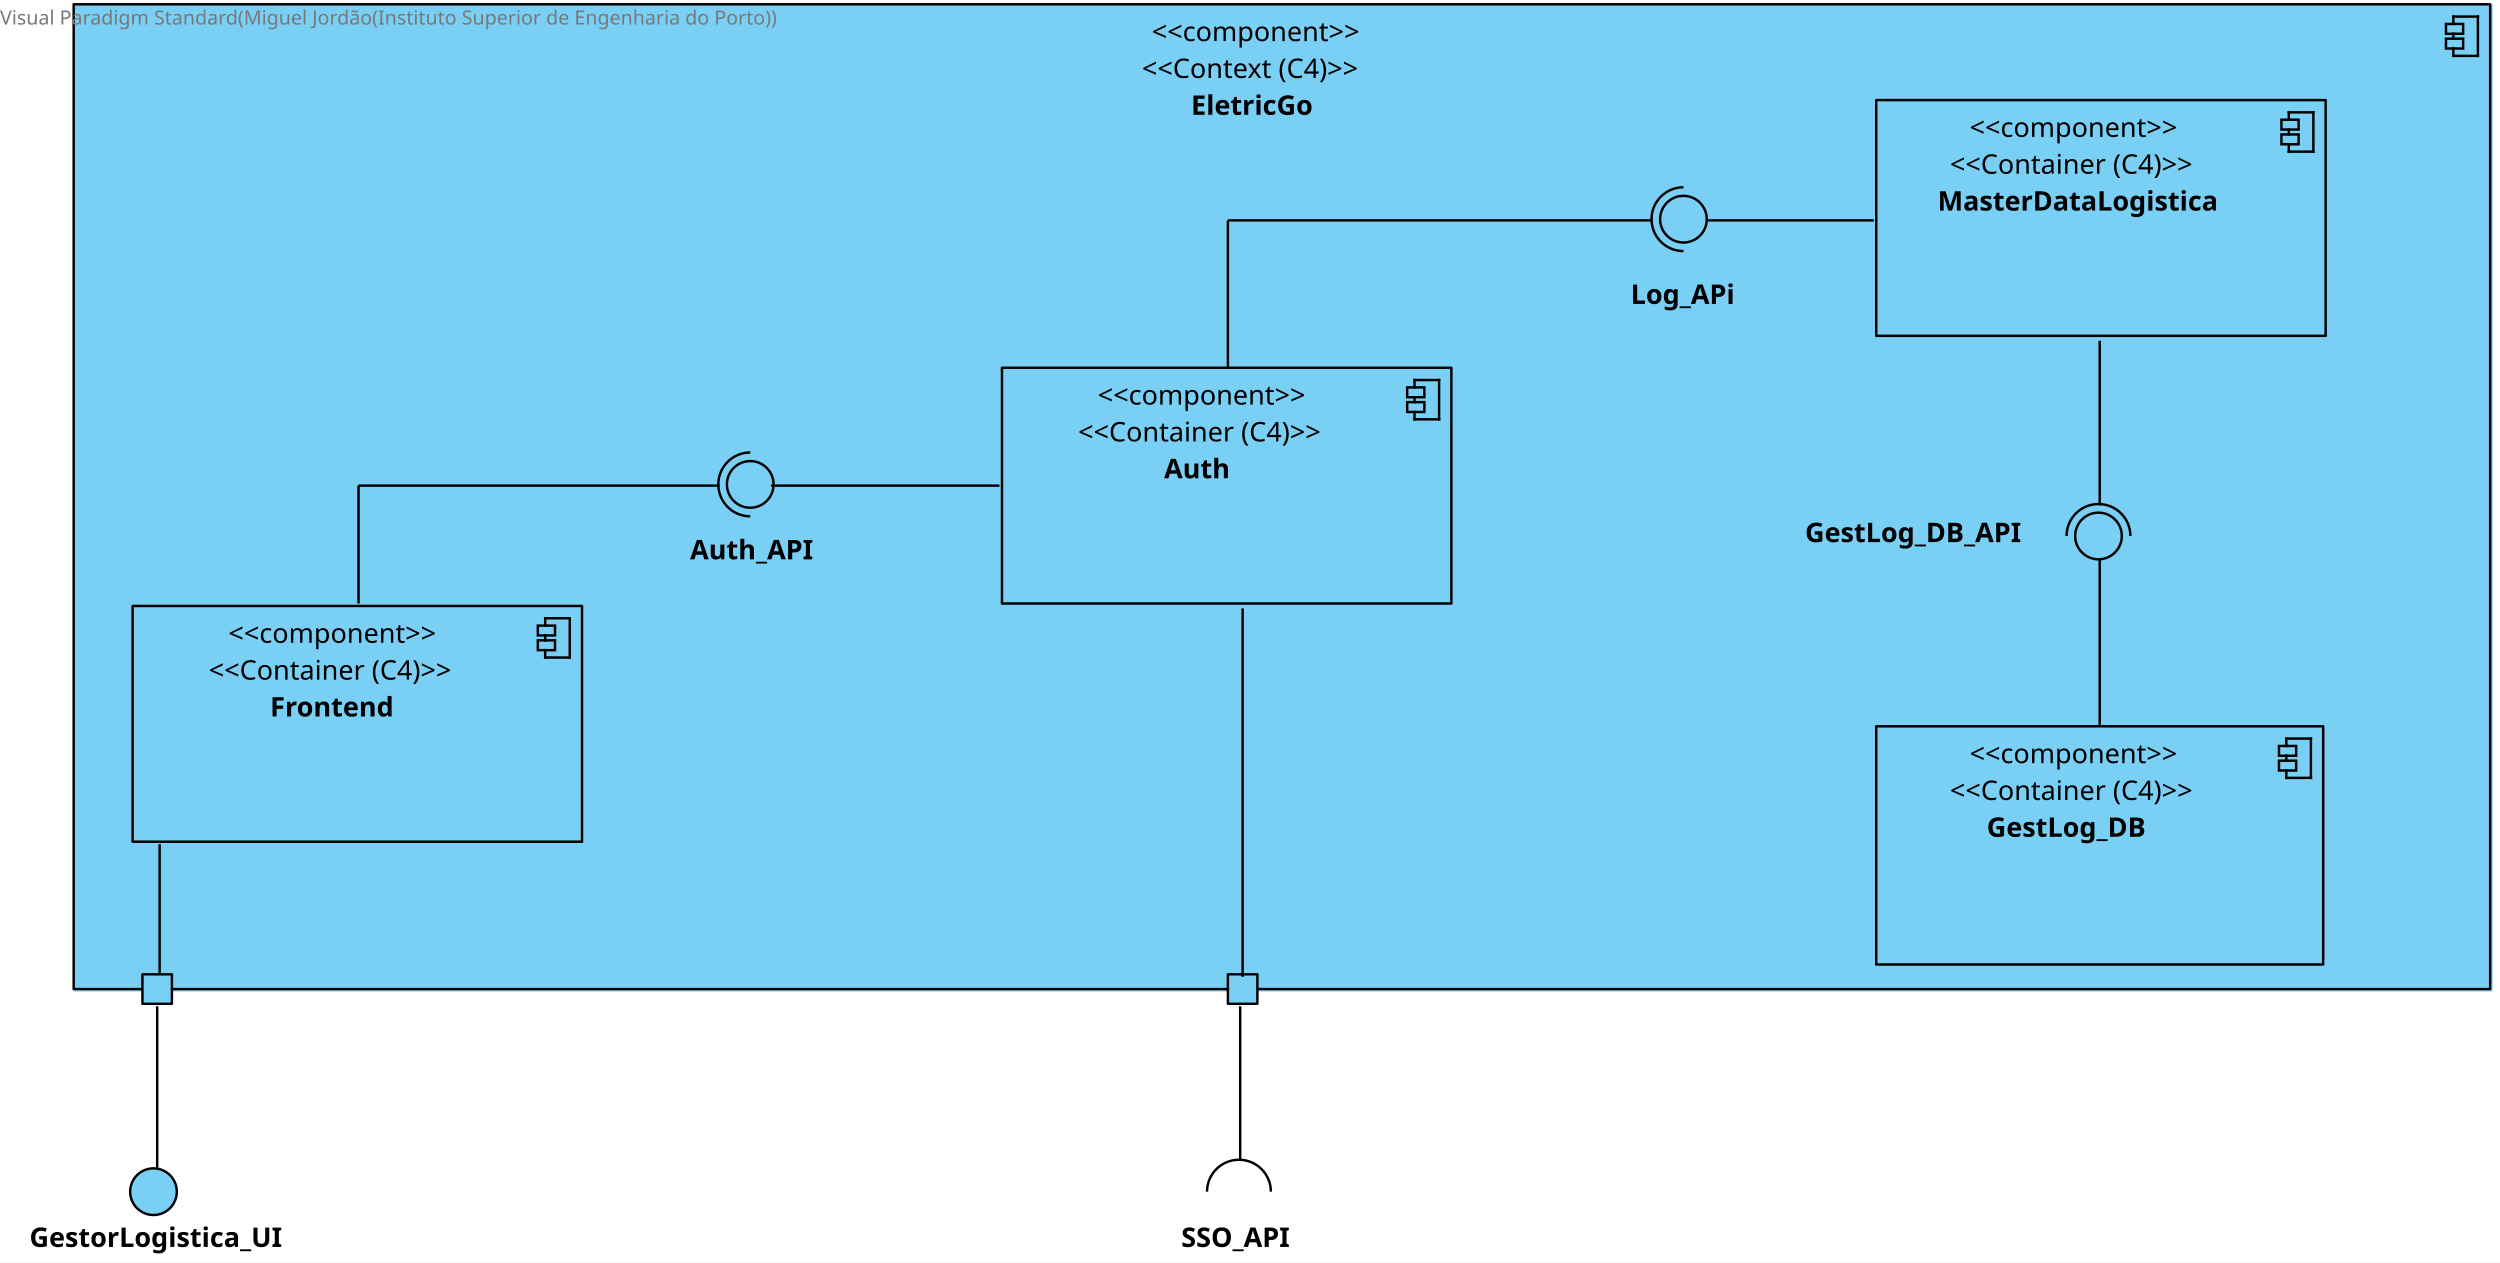
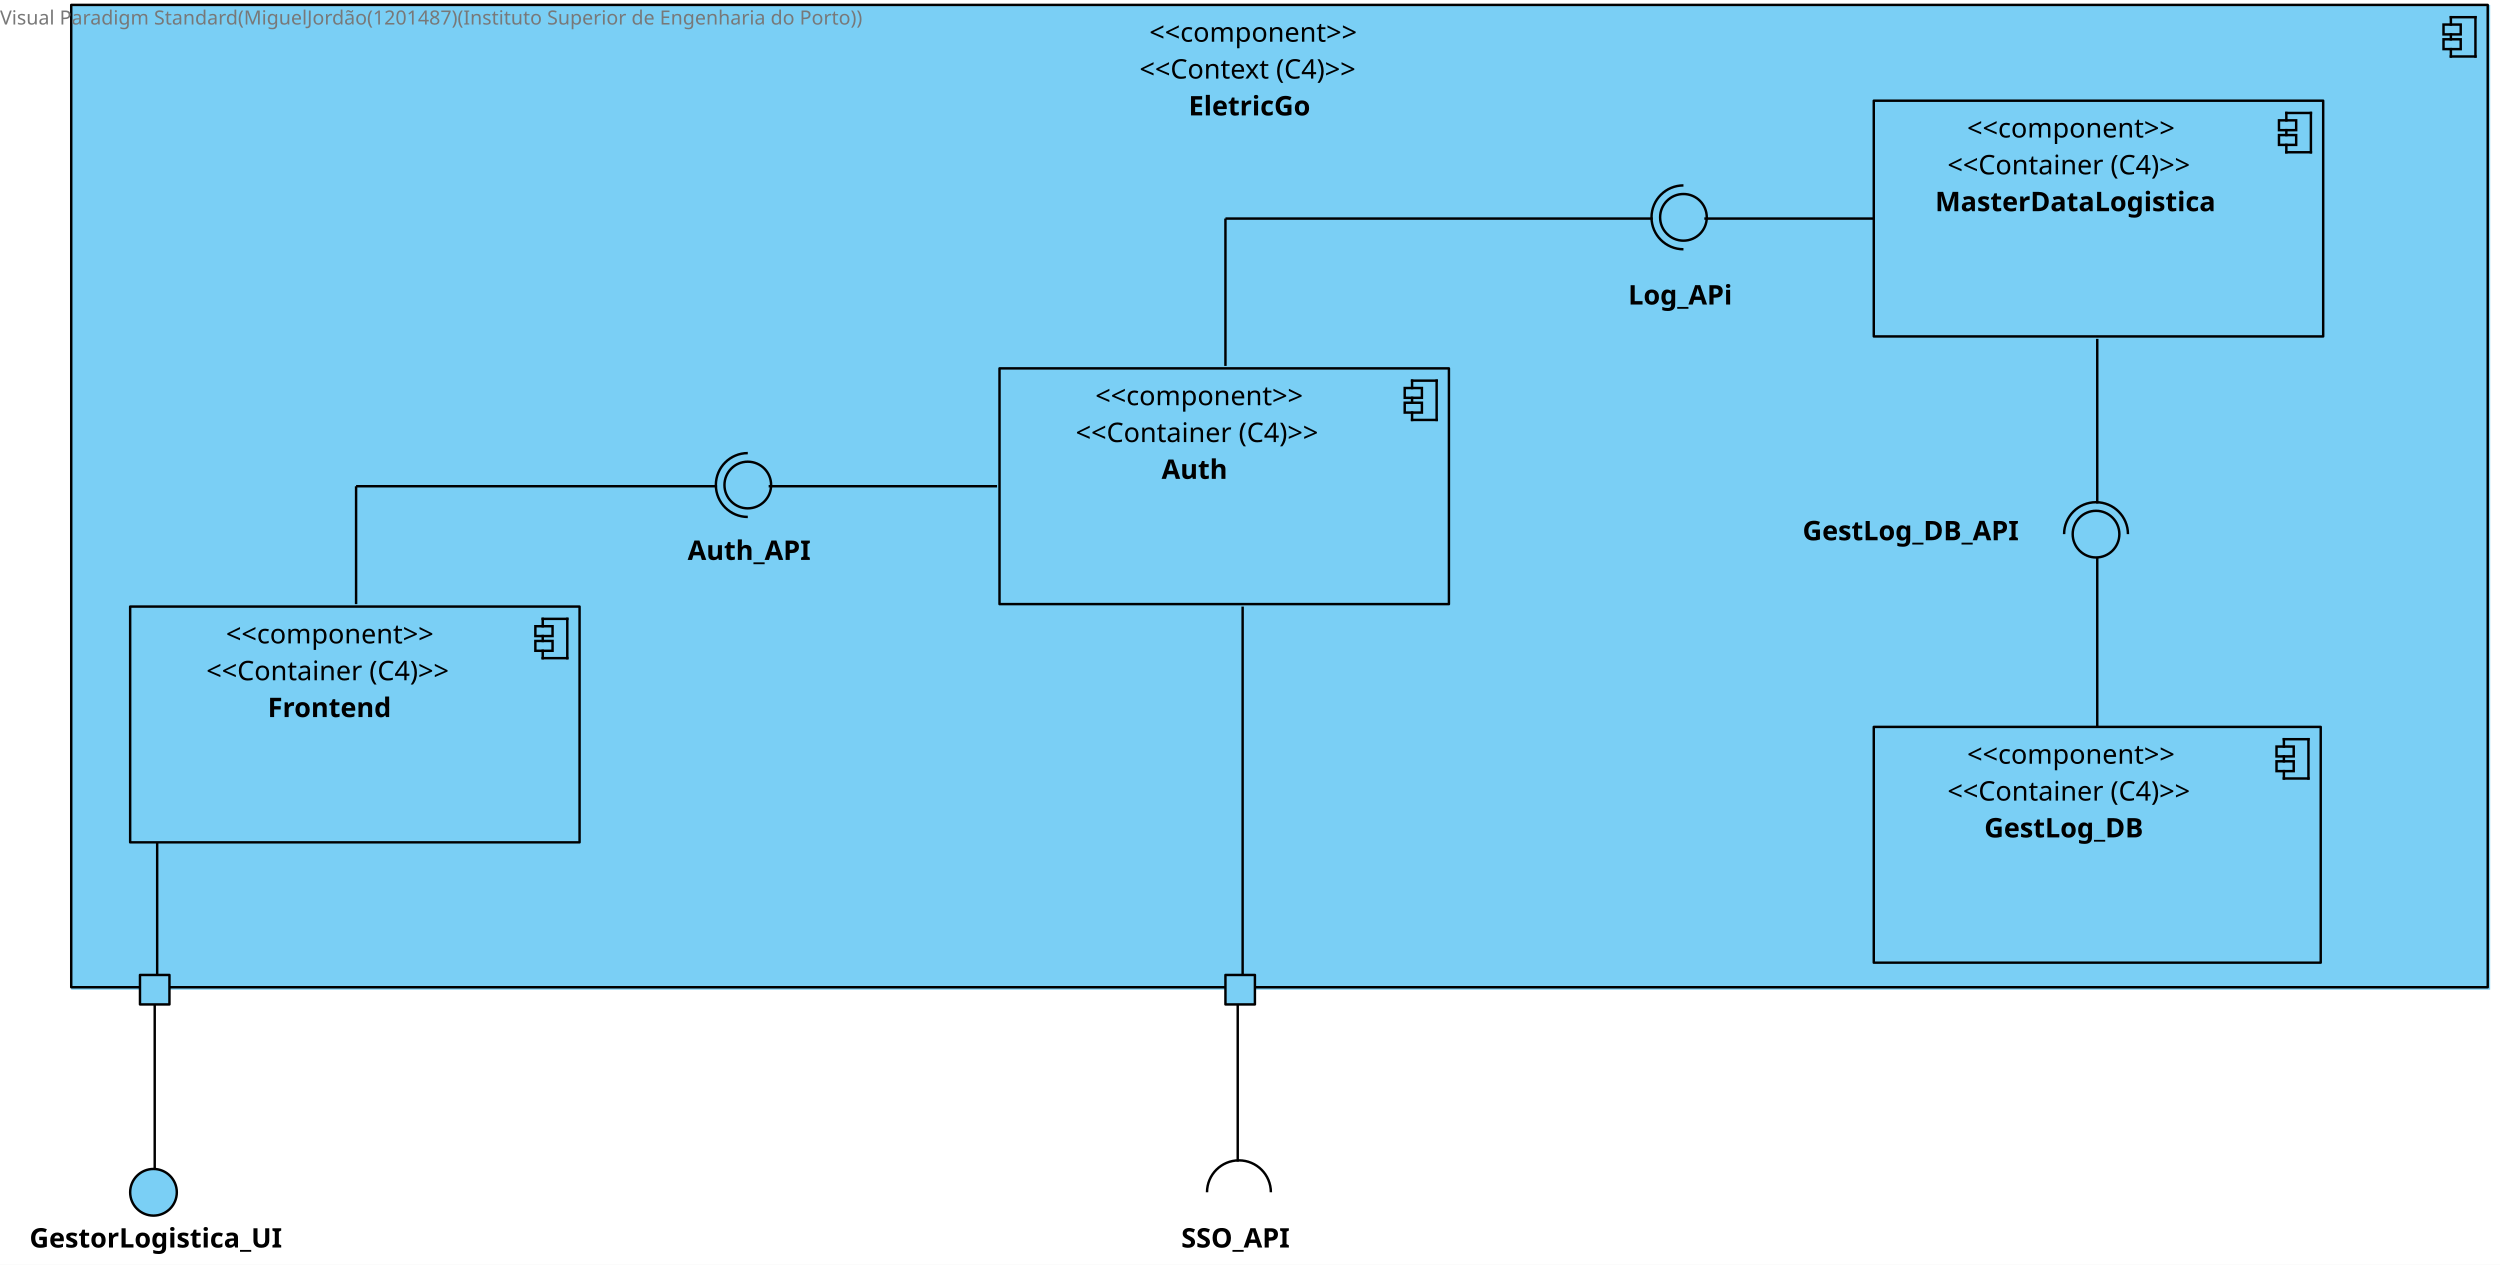
- <svg xmlns="http://www.w3.org/2000/svg" fill-opacity="0" color-rendering="auto" color-interpolation="auto" text-rendering="auto" stroke="rgb(0,0,0)" stroke-linecap="square" width="1018" stroke-miterlimit="10" shape-rendering="auto" stroke-opacity="0" fill="rgb(0,0,0)" stroke-dasharray="none" font-weight="normal" stroke-width="1" height="514" font-family="'Dialog'" font-style="normal" stroke-linejoin="miter" font-size="12px" stroke-dashoffset="0" image-rendering="auto">
+ <svg xmlns="http://www.w3.org/2000/svg" fill-opacity="0" color-rendering="auto" color-interpolation="auto" text-rendering="auto" stroke="rgb(0,0,0)" stroke-linecap="square" width="1018" stroke-miterlimit="10" shape-rendering="auto" stroke-opacity="0" fill="rgb(0,0,0)" stroke-dasharray="none" font-weight="normal" stroke-width="1" height="515" font-family="'Dialog'" font-style="normal" stroke-linejoin="miter" font-size="12px" stroke-dashoffset="0" image-rendering="auto">
  <defs id="genericDefs" />
  <g>
    <defs id="defs1">
      <clipPath clipPathUnits="userSpaceOnUse" id="clipPath1">
-         <path d="M-7 -7 L996 -7 L996 413 L-7 413 L-7 -7 Z" />
+         <path d="M-7 -7 L996 -7 L996 412 L-7 412 L-7 -7 Z" />
      </clipPath>
      <clipPath clipPathUnits="userSpaceOnUse" id="clipPath2">
-         <path d="M0 0 L0 354 L985 354 L985 0 Z" />
+         <path d="M0 0 L0 402 L960 402 L960 0 Z" />
      </clipPath>
      <clipPath clipPathUnits="userSpaceOnUse" id="clipPath3">
-         <path d="M0 0 L0 401 L960 401 L960 0 Z" />
+         <path d="M0 0 L0 353 L985 353 L985 0 Z" />
      </clipPath>
      <clipPath clipPathUnits="userSpaceOnUse" id="clipPath4">
        <path d="M-7 -7 L23 -7 L23 23 L-7 23 L-7 -7 Z" />
      </clipPath>
      <clipPath clipPathUnits="userSpaceOnUse" id="clipPath5">
        <path d="M-7 -7 L31 -7 L31 31 L-7 31 L-7 -7 Z" />
      </clipPath>
      <clipPath clipPathUnits="userSpaceOnUse" id="clipPath6">
        <path d="M-7 -7 L195 -7 L195 108 L-7 108 L-7 -7 Z" />
      </clipPath>
      <clipPath clipPathUnits="userSpaceOnUse" id="clipPath7">
+         <path d="M0 0 L0 97 L160 97 L160 0 Z" />
+       </clipPath>
+       <clipPath clipPathUnits="userSpaceOnUse" id="clipPath8">
        <path d="M0 0 L0 49 L184 49 L184 0 Z" />
-       </clipPath>
-       <clipPath clipPathUnits="userSpaceOnUse" id="clipPath8">
-         <path d="M0 0 L0 97 L160 97 L160 0 Z" />
      </clipPath>
      <clipPath clipPathUnits="userSpaceOnUse" id="clipPath9">
        <path d="M0 0 L0 98 L159 98 L159 0 Z" />
      </clipPath>
      <clipPath clipPathUnits="userSpaceOnUse" id="clipPath10">
-         <path d="M-7 -7 L194 -7 L194 109 L-7 109 L-7 -7 Z" />
+         <path d="M-7 -7 L194 -7 L194 108 L-7 108 L-7 -7 Z" />
      </clipPath>
      <clipPath clipPathUnits="userSpaceOnUse" id="clipPath11">
-         <path d="M0 0 L0 50 L183 50 L183 0 Z" />
+         <path d="M0 0 L0 49 L183 49 L183 0 Z" />
      </clipPath>
      <clipPath clipPathUnits="userSpaceOnUse" id="clipPath12">
-         <path d="M-112 -15 L224 -15 L224 30 L-112 30 L-112 -15 Z" />
+         <path d="M-121 -15 L242 -15 L242 30 L-121 30 L-121 -15 Z" />
      </clipPath>
      <clipPath clipPathUnits="userSpaceOnUse" id="clipPath13">
-         <path d="M-68 -15 L136 -15 L136 30 L-68 30 L-68 -15 Z" />
+         <path d="M-70 -15 L140 -15 L140 30 L-70 30 L-70 -15 Z" />
      </clipPath>
      <clipPath clipPathUnits="userSpaceOnUse" id="clipPath14">
        <path d="M-65 -15 L130 -15 L130 30 L-65 30 L-65 -15 Z" />
      </clipPath>
      <clipPath clipPathUnits="userSpaceOnUse" id="clipPath15">
-         <path d="M-70 -15 L140 -15 L140 30 L-70 30 L-70 -15 Z" />
+         <path d="M-68 -15 L136 -15 L136 30 L-68 30 L-68 -15 Z" />
      </clipPath>
      <clipPath clipPathUnits="userSpaceOnUse" id="clipPath16">
-         <path d="M-121 -15 L242 -15 L242 30 L-121 30 L-121 -15 Z" />
+         <path d="M-113 -15 L226 -15 L226 30 L-113 30 L-113 -15 Z" />
      </clipPath>
      <clipPath clipPathUnits="userSpaceOnUse" id="clipPath17">
        <path d="M0 0 L129 0 L129 195 L0 195 L0 0 Z" />
      </clipPath>
      <clipPath clipPathUnits="userSpaceOnUse" id="clipPath18">
        <path d="M122 149 L122 164 L1 164 L1 149 ZM0 0 L0 195 L129 195 L129 0 Z" />
      </clipPath>
      <clipPath clipPathUnits="userSpaceOnUse" id="clipPath19">
-         <path d="M0 0 L129 0 L129 183 L0 183 L0 0 Z" />
+         <path d="M0 0 L129 0 L129 182 L0 182 L0 0 Z" />
      </clipPath>
      <clipPath clipPathUnits="userSpaceOnUse" id="clipPath20">
-         <path d="M0 0 L0 183 L129 183 L129 0 Z" />
+         <path d="M0 0 L0 182 L129 182 L129 0 Z" />
      </clipPath>
      <clipPath clipPathUnits="userSpaceOnUse" id="clipPath21">
        <path d="M0 0 L196 0 L196 104 L0 104 L0 0 Z" />
      </clipPath>
      <clipPath clipPathUnits="userSpaceOnUse" id="clipPath22">
        <path d="M77 68 L77 83 L7 83 L7 68 ZM0 0 L0 104 L196 104 L196 0 Z" />
      </clipPath>
      <clipPath clipPathUnits="userSpaceOnUse" id="clipPath23">
-         <path d="M0 0 L198 0 L198 129 L0 129 L0 0 Z" />
+         <path d="M0 0 L197 0 L197 129 L0 129 L0 0 Z" />
      </clipPath>
      <clipPath clipPathUnits="userSpaceOnUse" id="clipPath24">
-         <path d="M87 85 L87 100 L22 100 L22 85 ZM0 0 L0 129 L198 129 L198 0 Z" />
+         <path d="M86 85 L86 100 L21 100 L21 85 ZM0 0 L0 129 L197 129 L197 0 Z" />
      </clipPath>
      <clipPath clipPathUnits="userSpaceOnUse" id="clipPath25">
        <path d="M0 0 L305 0 L305 189 L0 189 L0 0 Z" />
      </clipPath>
      <clipPath clipPathUnits="userSpaceOnUse" id="clipPath26">
-         <path d="M282 85 L282 100 L217 100 L217 85 ZM0 0 L0 189 L288 189 L288 182 L305 182 L305 0 Z" />
+         <path d="M281 85 L281 100 L216 100 L216 85 ZM0 0 L0 189 L287 189 L287 181 L305 181 L305 0 Z" />
      </clipPath>
      <clipPath clipPathUnits="userSpaceOnUse" id="clipPath27">
-         <path d="M0 0 L255 0 L255 152 L0 152 L0 0 Z" />
+         <path d="M0 0 L255 0 L255 151 L0 151 L0 0 Z" />
      </clipPath>
      <clipPath clipPathUnits="userSpaceOnUse" id="clipPath28">
-         <path d="M245 68 L245 83 L175 83 L175 68 ZM0 0 L0 152 L255 152 L255 0 Z" />
+         <path d="M245 68 L245 83 L175 83 L175 68 ZM0 0 L0 151 L255 151 L255 0 Z" />
      </clipPath>
      <clipPath clipPathUnits="userSpaceOnUse" id="clipPath29">
        <path d="M0 0 L129 0 L129 279 L0 279 L0 0 Z" />
      </clipPath>
      <clipPath clipPathUnits="userSpaceOnUse" id="clipPath30">
        <path d="M0 0 L0 279 L129 279 L129 0 Z" />
      </clipPath>
      <clipPath clipPathUnits="userSpaceOnUse" id="clipPath31">
        <path d="M97 149 L97 164 L29 164 L29 149 ZM0 0 L0 195 L129 195 L129 0 Z" />
      </clipPath>
      <clipPath clipPathUnits="userSpaceOnUse" id="clipPath32">
-         <path d="M0 0 L129 0 L129 198 L0 198 L0 0 Z" />
+         <path d="M0 0 L129 0 L129 197 L0 197 L0 0 Z" />
      </clipPath>
      <clipPath clipPathUnits="userSpaceOnUse" id="clipPath33">
-         <path d="M0 0 L0 44 L45 44 L45 59 L0 59 L0 198 L129 198 L129 0 Z" />
+         <path d="M0 0 L0 44 L45 44 L45 59 L0 59 L0 197 L129 197 L129 0 Z" />
      </clipPath>
      <clipPath clipPathUnits="userSpaceOnUse" id="clipPath34">
        <path d="M0 0 L129 0 L129 199 L0 199 L0 0 Z" />
      </clipPath>
      <clipPath clipPathUnits="userSpaceOnUse" id="clipPath35">
-         <path d="M0 0 L0 133 L45 133 L45 148 L0 148 L0 199 L129 199 L129 0 Z" />
+         <path d="M0 0 L0 132 L45 132 L45 147 L0 147 L0 199 L129 199 L129 0 Z" />
      </clipPath>
    </defs>
    <g fill="white" text-rendering="geometricPrecision" fill-opacity="1" stroke-opacity="1" stroke="white">
-       <rect x="0" width="1018" height="514" y="0" stroke="none" />
-     </g>
-     <g font-size="11px" transform="translate(30,1.75)" fill-opacity="1" fill="rgb(122,207,245)" text-rendering="geometricPrecision" image-rendering="optimizeQuality" font-family="sans-serif" stroke="rgb(122,207,245)" font-weight="bold" stroke-opacity="1">
-       <rect x="0" width="985" height="402" y="0" clip-path="url(#clipPath1)" stroke="none" />
-     </g>
-     <g fill-opacity="1" text-rendering="geometricPrecision" stroke="black" stroke-linecap="butt" transform="translate(30,1.75)" stroke-miterlimit="0" stroke-opacity="1" fill="black" font-weight="bold" font-family="sans-serif" stroke-linejoin="round" font-size="11px" image-rendering="optimizeQuality">
-       <rect fill="none" x="0" width="984" height="401" y="0" clip-path="url(#clipPath1)" />
+       <rect x="0" width="1018" height="515" y="0" stroke="none" />
+     </g>
+     <g font-size="11px" transform="translate(29,2)" fill-opacity="1" fill="rgb(122,207,245)" text-rendering="geometricPrecision" image-rendering="optimizeQuality" font-family="sans-serif" stroke="rgb(122,207,245)" font-weight="bold" stroke-opacity="1">
+       <rect x="0" width="985" height="401" y="0" clip-path="url(#clipPath1)" stroke="none" />
+     </g>
+     <g fill-opacity="1" text-rendering="geometricPrecision" stroke="black" stroke-linecap="butt" transform="translate(29,2)" stroke-miterlimit="0" stroke-opacity="1" fill="black" font-weight="bold" font-family="sans-serif" stroke-linejoin="round" font-size="11px" image-rendering="optimizeQuality">
+       <rect fill="none" x="0" width="984" height="400" y="0" clip-path="url(#clipPath1)" />
      <line stroke-linecap="square" clip-path="url(#clipPath1)" fill="none" x1="969" x2="979" y1="5" y2="5" stroke-linejoin="miter" stroke-miterlimit="10" />
      <line stroke-linecap="square" clip-path="url(#clipPath1)" fill="none" x1="979" x2="979" y1="5" y2="21" stroke-linejoin="miter" stroke-miterlimit="10" />
      <line stroke-linecap="square" clip-path="url(#clipPath1)" fill="none" x1="969" x2="979" y1="21" y2="21" stroke-linejoin="miter" stroke-miterlimit="10" />
      <line stroke-linecap="square" clip-path="url(#clipPath1)" fill="none" x1="969" x2="969" y1="5" y2="8" stroke-linejoin="miter" stroke-miterlimit="10" />
      <rect stroke-linecap="square" x="966" y="8" clip-path="url(#clipPath1)" fill="none" width="7" stroke-linejoin="miter" height="4" stroke-miterlimit="10" />
      <line stroke-linecap="square" clip-path="url(#clipPath1)" fill="none" x1="969" x2="969" y1="12" y2="14" stroke-linejoin="miter" stroke-miterlimit="10" />
      <rect stroke-linecap="square" x="966" y="14" clip-path="url(#clipPath1)" fill="none" width="7" stroke-linejoin="miter" height="4" stroke-miterlimit="10" />
      <line stroke-linecap="square" clip-path="url(#clipPath1)" fill="none" x1="969" x2="969" y1="18" y2="21" stroke-linejoin="miter" stroke-miterlimit="10" />
    </g>
-     <g font-size="11px" transform="translate(30,1.75)" fill-opacity="1" fill="black" text-rendering="geometricPrecision" image-rendering="optimizeQuality" font-family="sans-serif" stroke="black" stroke-opacity="1">
-       <text x="439" xml:space="preserve" y="15" clip-path="url(#clipPath3)" stroke="none">&lt;&lt;component&gt;&gt;</text>
-       <text x="435" xml:space="preserve" y="30" clip-path="url(#clipPath3)" stroke="none">&lt;&lt;Context (C4)&gt;&gt;</text>
-       <text x="455" xml:space="preserve" y="45" clip-path="url(#clipPath3)" font-weight="bold" stroke="none">EletricGo</text>
-     </g>
-     <g font-size="11px" transform="translate(58,396.75)" fill-opacity="1" fill="rgb(122,207,245)" text-rendering="geometricPrecision" image-rendering="optimizeQuality" font-family="sans-serif" stroke="rgb(122,207,245)" stroke-opacity="1">
+     <g font-size="11px" transform="translate(29,2)" fill-opacity="1" fill="black" text-rendering="geometricPrecision" image-rendering="optimizeQuality" font-family="sans-serif" stroke="black" stroke-opacity="1">
+       <text x="439" xml:space="preserve" y="15" clip-path="url(#clipPath2)" stroke="none">&lt;&lt;component&gt;&gt;</text>
+       <text x="435" xml:space="preserve" y="30" clip-path="url(#clipPath2)" stroke="none">&lt;&lt;Context (C4)&gt;&gt;</text>
+       <text x="455" xml:space="preserve" y="45" clip-path="url(#clipPath2)" font-weight="bold" stroke="none">EletricGo</text>
+     </g>
+     <g font-size="11px" transform="translate(57,397)" fill-opacity="1" fill="rgb(122,207,245)" text-rendering="geometricPrecision" image-rendering="optimizeQuality" font-family="sans-serif" stroke="rgb(122,207,245)" stroke-opacity="1">
      <rect x="0" width="12" height="12" y="0" clip-path="url(#clipPath4)" stroke="none" />
    </g>
-     <g stroke-linecap="butt" font-size="11px" transform="translate(58,396.75)" fill-opacity="1" fill="black" text-rendering="geometricPrecision" image-rendering="optimizeQuality" font-family="sans-serif" stroke-linejoin="round" stroke="black" stroke-opacity="1" stroke-miterlimit="0">
+     <g stroke-linecap="butt" font-size="11px" transform="translate(57,397)" fill-opacity="1" fill="black" text-rendering="geometricPrecision" image-rendering="optimizeQuality" font-family="sans-serif" stroke-linejoin="round" stroke="black" stroke-opacity="1" stroke-miterlimit="0">
      <rect fill="none" x="0" width="12" height="12" y="0" clip-path="url(#clipPath4)" />
    </g>
-     <g font-size="11px" transform="translate(53,475.75)" fill-opacity="1" fill="rgb(122,207,245)" text-rendering="geometricPrecision" image-rendering="optimizeQuality" font-family="sans-serif" stroke="rgb(122,207,245)" font-weight="bold" stroke-opacity="1">
+     <g font-size="11px" transform="translate(53,476)" fill-opacity="1" fill="rgb(122,207,245)" text-rendering="geometricPrecision" image-rendering="optimizeQuality" font-family="sans-serif" stroke="rgb(122,207,245)" font-weight="bold" stroke-opacity="1">
      <circle r="9.5" clip-path="url(#clipPath5)" cx="9.5" cy="9.5" stroke="none" />
    </g>
-     <g fill-opacity="1" text-rendering="geometricPrecision" stroke="black" stroke-linecap="butt" transform="translate(53,475.75)" stroke-miterlimit="0" stroke-opacity="1" fill="black" font-weight="bold" font-family="sans-serif" stroke-linejoin="round" font-size="11px" image-rendering="optimizeQuality">
+     <g fill-opacity="1" text-rendering="geometricPrecision" stroke="black" stroke-linecap="butt" transform="translate(53,476)" stroke-miterlimit="0" stroke-opacity="1" fill="black" font-weight="bold" font-family="sans-serif" stroke-linejoin="round" font-size="11px" image-rendering="optimizeQuality">
      <circle fill="none" r="9.5" clip-path="url(#clipPath5)" cx="9.5" cy="9.5" />
    </g>
-     <g font-size="11px" transform="translate(54,246.75)" fill-opacity="1" fill="rgb(122,207,245)" text-rendering="geometricPrecision" image-rendering="optimizeQuality" font-family="sans-serif" stroke="rgb(122,207,245)" font-weight="bold" stroke-opacity="1">
+     <g font-size="11px" transform="translate(53,247)" fill-opacity="1" fill="rgb(122,207,245)" text-rendering="geometricPrecision" image-rendering="optimizeQuality" font-family="sans-serif" stroke="rgb(122,207,245)" font-weight="bold" stroke-opacity="1">
      <rect x="0" width="184" height="97" y="0" clip-path="url(#clipPath6)" stroke="none" />
    </g>
-     <g fill-opacity="1" text-rendering="geometricPrecision" stroke="black" stroke-linecap="butt" transform="translate(54,246.75)" stroke-miterlimit="0" stroke-opacity="1" fill="black" font-weight="bold" font-family="sans-serif" stroke-linejoin="round" font-size="11px" image-rendering="optimizeQuality">
+     <g fill-opacity="1" text-rendering="geometricPrecision" stroke="black" stroke-linecap="butt" transform="translate(53,247)" stroke-miterlimit="0" stroke-opacity="1" fill="black" font-weight="bold" font-family="sans-serif" stroke-linejoin="round" font-size="11px" image-rendering="optimizeQuality">
      <rect fill="none" x="0" width="183" height="96" y="0" clip-path="url(#clipPath6)" />
      <line stroke-linecap="square" clip-path="url(#clipPath6)" fill="none" x1="168" x2="178" y1="5" y2="5" stroke-linejoin="miter" stroke-miterlimit="10" />
      <line stroke-linecap="square" clip-path="url(#clipPath6)" fill="none" x1="178" x2="178" y1="5" y2="21" stroke-linejoin="miter" stroke-miterlimit="10" />
      <line stroke-linecap="square" clip-path="url(#clipPath6)" fill="none" x1="168" x2="178" y1="21" y2="21" stroke-linejoin="miter" stroke-miterlimit="10" />
      <line stroke-linecap="square" clip-path="url(#clipPath6)" fill="none" x1="168" x2="168" y1="5" y2="8" stroke-linejoin="miter" stroke-miterlimit="10" />
      <rect stroke-linecap="square" x="165" y="8" clip-path="url(#clipPath6)" fill="none" width="7" stroke-linejoin="miter" height="4" stroke-miterlimit="10" />
      <line stroke-linecap="square" clip-path="url(#clipPath6)" fill="none" x1="168" x2="168" y1="12" y2="14" stroke-linejoin="miter" stroke-miterlimit="10" />
      <rect stroke-linecap="square" x="165" y="14" clip-path="url(#clipPath6)" fill="none" width="7" stroke-linejoin="miter" height="4" stroke-miterlimit="10" />
      <line stroke-linecap="square" clip-path="url(#clipPath6)" fill="none" x1="168" x2="168" y1="18" y2="21" stroke-linejoin="miter" stroke-miterlimit="10" />
    </g>
-     <g font-size="11px" transform="translate(54,246.75)" fill-opacity="1" fill="black" text-rendering="geometricPrecision" image-rendering="optimizeQuality" font-family="sans-serif" stroke="black" stroke-opacity="1">
-       <text x="39" xml:space="preserve" y="15" clip-path="url(#clipPath8)" stroke="none">&lt;&lt;component&gt;&gt;</text>
-       <text x="31" xml:space="preserve" y="30" clip-path="url(#clipPath8)" stroke="none">&lt;&lt;Container (C4)&gt;&gt;</text>
-       <text x="56" xml:space="preserve" y="45" clip-path="url(#clipPath8)" font-weight="bold" stroke="none">Frontend</text>
-     </g>
-     <g font-size="11px" transform="translate(764,40.75)" fill-opacity="1" fill="rgb(122,207,245)" text-rendering="geometricPrecision" image-rendering="optimizeQuality" font-family="sans-serif" stroke="rgb(122,207,245)" font-weight="bold" stroke-opacity="1">
+     <g font-size="11px" transform="translate(53,247)" fill-opacity="1" fill="black" text-rendering="geometricPrecision" image-rendering="optimizeQuality" font-family="sans-serif" stroke="black" stroke-opacity="1">
+       <text x="39" xml:space="preserve" y="15" clip-path="url(#clipPath7)" stroke="none">&lt;&lt;component&gt;&gt;</text>
+       <text x="31" xml:space="preserve" y="30" clip-path="url(#clipPath7)" stroke="none">&lt;&lt;Container (C4)&gt;&gt;</text>
+       <text x="56" xml:space="preserve" y="45" clip-path="url(#clipPath7)" font-weight="bold" stroke="none">Frontend</text>
+     </g>
+     <g font-size="11px" transform="translate(763,41)" fill-opacity="1" fill="rgb(122,207,245)" text-rendering="geometricPrecision" image-rendering="optimizeQuality" font-family="sans-serif" stroke="rgb(122,207,245)" font-weight="bold" stroke-opacity="1">
      <rect x="0" width="184" height="97" y="0" clip-path="url(#clipPath6)" stroke="none" />
    </g>
-     <g fill-opacity="1" text-rendering="geometricPrecision" stroke="black" stroke-linecap="butt" transform="translate(764,40.75)" stroke-miterlimit="0" stroke-opacity="1" fill="black" font-weight="bold" font-family="sans-serif" stroke-linejoin="round" font-size="11px" image-rendering="optimizeQuality">
+     <g fill-opacity="1" text-rendering="geometricPrecision" stroke="black" stroke-linecap="butt" transform="translate(763,41)" stroke-miterlimit="0" stroke-opacity="1" fill="black" font-weight="bold" font-family="sans-serif" stroke-linejoin="round" font-size="11px" image-rendering="optimizeQuality">
      <rect fill="none" x="0" width="183" height="96" y="0" clip-path="url(#clipPath6)" />
      <line stroke-linecap="square" clip-path="url(#clipPath6)" fill="none" x1="168" x2="178" y1="5" y2="5" stroke-linejoin="miter" stroke-miterlimit="10" />
      <line stroke-linecap="square" clip-path="url(#clipPath6)" fill="none" x1="178" x2="178" y1="5" y2="21" stroke-linejoin="miter" stroke-miterlimit="10" />
      <line stroke-linecap="square" clip-path="url(#clipPath6)" fill="none" x1="168" x2="178" y1="21" y2="21" stroke-linejoin="miter" stroke-miterlimit="10" />
      <line stroke-linecap="square" clip-path="url(#clipPath6)" fill="none" x1="168" x2="168" y1="5" y2="8" stroke-linejoin="miter" stroke-miterlimit="10" />
      <rect stroke-linecap="square" x="165" y="8" clip-path="url(#clipPath6)" fill="none" width="7" stroke-linejoin="miter" height="4" stroke-miterlimit="10" />
      <line stroke-linecap="square" clip-path="url(#clipPath6)" fill="none" x1="168" x2="168" y1="12" y2="14" stroke-linejoin="miter" stroke-miterlimit="10" />
      <rect stroke-linecap="square" x="165" y="14" clip-path="url(#clipPath6)" fill="none" width="7" stroke-linejoin="miter" height="4" stroke-miterlimit="10" />
      <line stroke-linecap="square" clip-path="url(#clipPath6)" fill="none" x1="168" x2="168" y1="18" y2="21" stroke-linejoin="miter" stroke-miterlimit="10" />
    </g>
-     <g font-size="11px" transform="translate(764,40.75)" fill-opacity="1" fill="black" text-rendering="geometricPrecision" image-rendering="optimizeQuality" font-family="sans-serif" stroke="black" stroke-opacity="1">
+     <g font-size="11px" transform="translate(763,41)" fill-opacity="1" fill="black" text-rendering="geometricPrecision" image-rendering="optimizeQuality" font-family="sans-serif" stroke="black" stroke-opacity="1">
      <text x="38" xml:space="preserve" y="15" clip-path="url(#clipPath9)" stroke="none">&lt;&lt;component&gt;&gt;</text>
      <text x="30" xml:space="preserve" y="30" clip-path="url(#clipPath9)" stroke="none">&lt;&lt;Container (C4)&gt;&gt;</text>
      <text x="25" xml:space="preserve" y="45" clip-path="url(#clipPath9)" font-weight="bold" stroke="none">MasterDataLogistica</text>
    </g>
-     <g font-size="11px" transform="translate(408,149.75)" fill-opacity="1" fill="rgb(122,207,245)" text-rendering="geometricPrecision" image-rendering="optimizeQuality" font-family="sans-serif" stroke="rgb(122,207,245)" font-weight="bold" stroke-opacity="1">
+     <g font-size="11px" transform="translate(407,150)" fill-opacity="1" fill="rgb(122,207,245)" text-rendering="geometricPrecision" image-rendering="optimizeQuality" font-family="sans-serif" stroke="rgb(122,207,245)" font-weight="bold" stroke-opacity="1">
      <rect x="0" width="184" height="97" y="0" clip-path="url(#clipPath6)" stroke="none" />
    </g>
-     <g fill-opacity="1" text-rendering="geometricPrecision" stroke="black" stroke-linecap="butt" transform="translate(408,149.75)" stroke-miterlimit="0" stroke-opacity="1" fill="black" font-weight="bold" font-family="sans-serif" stroke-linejoin="round" font-size="11px" image-rendering="optimizeQuality">
+     <g fill-opacity="1" text-rendering="geometricPrecision" stroke="black" stroke-linecap="butt" transform="translate(407,150)" stroke-miterlimit="0" stroke-opacity="1" fill="black" font-weight="bold" font-family="sans-serif" stroke-linejoin="round" font-size="11px" image-rendering="optimizeQuality">
      <rect fill="none" x="0" width="183" height="96" y="0" clip-path="url(#clipPath6)" />
      <line stroke-linecap="square" clip-path="url(#clipPath6)" fill="none" x1="168" x2="178" y1="5" y2="5" stroke-linejoin="miter" stroke-miterlimit="10" />
      <line stroke-linecap="square" clip-path="url(#clipPath6)" fill="none" x1="178" x2="178" y1="5" y2="21" stroke-linejoin="miter" stroke-miterlimit="10" />
      <line stroke-linecap="square" clip-path="url(#clipPath6)" fill="none" x1="168" x2="178" y1="21" y2="21" stroke-linejoin="miter" stroke-miterlimit="10" />
      <line stroke-linecap="square" clip-path="url(#clipPath6)" fill="none" x1="168" x2="168" y1="5" y2="8" stroke-linejoin="miter" stroke-miterlimit="10" />
      <rect stroke-linecap="square" x="165" y="8" clip-path="url(#clipPath6)" fill="none" width="7" stroke-linejoin="miter" height="4" stroke-miterlimit="10" />
      <line stroke-linecap="square" clip-path="url(#clipPath6)" fill="none" x1="168" x2="168" y1="12" y2="14" stroke-linejoin="miter" stroke-miterlimit="10" />
      <rect stroke-linecap="square" x="165" y="14" clip-path="url(#clipPath6)" fill="none" width="7" stroke-linejoin="miter" height="4" stroke-miterlimit="10" />
      <line stroke-linecap="square" clip-path="url(#clipPath6)" fill="none" x1="168" x2="168" y1="18" y2="21" stroke-linejoin="miter" stroke-miterlimit="10" />
    </g>
-     <g font-size="11px" transform="translate(408,149.75)" fill-opacity="1" fill="black" text-rendering="geometricPrecision" image-rendering="optimizeQuality" font-family="sans-serif" stroke="black" stroke-opacity="1">
-       <text x="39" xml:space="preserve" y="15" clip-path="url(#clipPath8)" stroke="none">&lt;&lt;component&gt;&gt;</text>
-       <text x="31" xml:space="preserve" y="30" clip-path="url(#clipPath8)" stroke="none">&lt;&lt;Container (C4)&gt;&gt;</text>
-       <text x="66" xml:space="preserve" y="45" clip-path="url(#clipPath8)" font-weight="bold" stroke="none">Auth</text>
-     </g>
-     <g font-size="11px" transform="translate(296,187.75)" fill-opacity="1" fill="rgb(122,207,245)" text-rendering="geometricPrecision" image-rendering="optimizeQuality" font-family="sans-serif" stroke="rgb(122,207,245)" font-weight="bold" stroke-opacity="1">
+     <g font-size="11px" transform="translate(407,150)" fill-opacity="1" fill="black" text-rendering="geometricPrecision" image-rendering="optimizeQuality" font-family="sans-serif" stroke="black" stroke-opacity="1">
+       <text x="39" xml:space="preserve" y="15" clip-path="url(#clipPath7)" stroke="none">&lt;&lt;component&gt;&gt;</text>
+       <text x="31" xml:space="preserve" y="30" clip-path="url(#clipPath7)" stroke="none">&lt;&lt;Container (C4)&gt;&gt;</text>
+       <text x="66" xml:space="preserve" y="45" clip-path="url(#clipPath7)" font-weight="bold" stroke="none">Auth</text>
+     </g>
+     <g font-size="11px" transform="translate(295,188)" fill-opacity="1" fill="rgb(122,207,245)" text-rendering="geometricPrecision" image-rendering="optimizeQuality" font-family="sans-serif" stroke="rgb(122,207,245)" font-weight="bold" stroke-opacity="1">
      <circle r="9.5" clip-path="url(#clipPath5)" cx="9.5" cy="9.5" stroke="none" />
    </g>
-     <g fill-opacity="1" text-rendering="geometricPrecision" stroke="black" stroke-linecap="butt" transform="translate(296,187.75)" stroke-miterlimit="0" stroke-opacity="1" fill="black" font-weight="bold" font-family="sans-serif" stroke-linejoin="round" font-size="11px" image-rendering="optimizeQuality">
+     <g fill-opacity="1" text-rendering="geometricPrecision" stroke="black" stroke-linecap="butt" transform="translate(295,188)" stroke-miterlimit="0" stroke-opacity="1" fill="black" font-weight="bold" font-family="sans-serif" stroke-linejoin="round" font-size="11px" image-rendering="optimizeQuality">
      <circle fill="none" r="9.5" clip-path="url(#clipPath5)" cx="9.5" cy="9.5" />
    </g>
-     <g font-size="11px" transform="translate(676,79.75)" fill-opacity="1" fill="rgb(122,207,245)" text-rendering="geometricPrecision" image-rendering="optimizeQuality" font-family="sans-serif" stroke="rgb(122,207,245)" font-weight="bold" stroke-opacity="1">
+     <g font-size="11px" transform="translate(676,79)" fill-opacity="1" fill="rgb(122,207,245)" text-rendering="geometricPrecision" image-rendering="optimizeQuality" font-family="sans-serif" stroke="rgb(122,207,245)" font-weight="bold" stroke-opacity="1">
      <circle r="9.5" clip-path="url(#clipPath5)" cx="9.5" cy="9.5" stroke="none" />
    </g>
-     <g fill-opacity="1" text-rendering="geometricPrecision" stroke="black" stroke-linecap="butt" transform="translate(676,79.75)" stroke-miterlimit="0" stroke-opacity="1" fill="black" font-weight="bold" font-family="sans-serif" stroke-linejoin="round" font-size="11px" image-rendering="optimizeQuality">
+     <g fill-opacity="1" text-rendering="geometricPrecision" stroke="black" stroke-linecap="butt" transform="translate(676,79)" stroke-miterlimit="0" stroke-opacity="1" fill="black" font-weight="bold" font-family="sans-serif" stroke-linejoin="round" font-size="11px" image-rendering="optimizeQuality">
      <circle fill="none" r="9.5" clip-path="url(#clipPath5)" cx="9.5" cy="9.5" />
    </g>
-     <g font-size="11px" transform="translate(500,396.75)" fill-opacity="1" fill="rgb(122,207,245)" text-rendering="geometricPrecision" image-rendering="optimizeQuality" font-family="sans-serif" stroke="rgb(122,207,245)" stroke-opacity="1">
+     <g font-size="11px" transform="translate(499,397)" fill-opacity="1" fill="rgb(122,207,245)" text-rendering="geometricPrecision" image-rendering="optimizeQuality" font-family="sans-serif" stroke="rgb(122,207,245)" stroke-opacity="1">
      <rect x="0" width="12" height="12" y="0" clip-path="url(#clipPath4)" stroke="none" />
    </g>
-     <g stroke-linecap="butt" font-size="11px" transform="translate(500,396.75)" fill-opacity="1" fill="black" text-rendering="geometricPrecision" image-rendering="optimizeQuality" font-family="sans-serif" stroke-linejoin="round" stroke="black" stroke-opacity="1" stroke-miterlimit="0">
+     <g stroke-linecap="butt" font-size="11px" transform="translate(499,397)" fill-opacity="1" fill="black" text-rendering="geometricPrecision" image-rendering="optimizeQuality" font-family="sans-serif" stroke-linejoin="round" stroke="black" stroke-opacity="1" stroke-miterlimit="0">
      <rect fill="none" x="0" width="12" height="12" y="0" clip-path="url(#clipPath4)" />
    </g>
-     <g font-size="11px" transform="translate(764,295.75)" fill-opacity="1" fill="rgb(122,207,245)" text-rendering="geometricPrecision" image-rendering="optimizeQuality" font-family="sans-serif" stroke="rgb(122,207,245)" font-weight="bold" stroke-opacity="1">
-       <rect x="0" width="183" height="98" y="0" clip-path="url(#clipPath10)" stroke="none" />
-     </g>
-     <g fill-opacity="1" text-rendering="geometricPrecision" stroke="black" stroke-linecap="butt" transform="translate(764,295.75)" stroke-miterlimit="0" stroke-opacity="1" fill="black" font-weight="bold" font-family="sans-serif" stroke-linejoin="round" font-size="11px" image-rendering="optimizeQuality">
-       <rect fill="none" x="0" width="182" height="97" y="0" clip-path="url(#clipPath10)" />
+     <g font-size="11px" transform="translate(763,296)" fill-opacity="1" fill="rgb(122,207,245)" text-rendering="geometricPrecision" image-rendering="optimizeQuality" font-family="sans-serif" stroke="rgb(122,207,245)" font-weight="bold" stroke-opacity="1">
+       <rect x="0" width="183" height="97" y="0" clip-path="url(#clipPath10)" stroke="none" />
+     </g>
+     <g fill-opacity="1" text-rendering="geometricPrecision" stroke="black" stroke-linecap="butt" transform="translate(763,296)" stroke-miterlimit="0" stroke-opacity="1" fill="black" font-weight="bold" font-family="sans-serif" stroke-linejoin="round" font-size="11px" image-rendering="optimizeQuality">
+       <rect fill="none" x="0" width="182" height="96" y="0" clip-path="url(#clipPath10)" />
      <line stroke-linecap="square" clip-path="url(#clipPath10)" fill="none" x1="167" x2="177" y1="5" y2="5" stroke-linejoin="miter" stroke-miterlimit="10" />
      <line stroke-linecap="square" clip-path="url(#clipPath10)" fill="none" x1="177" x2="177" y1="5" y2="21" stroke-linejoin="miter" stroke-miterlimit="10" />
      <line stroke-linecap="square" clip-path="url(#clipPath10)" fill="none" x1="167" x2="177" y1="21" y2="21" stroke-linejoin="miter" stroke-miterlimit="10" />
      <line stroke-linecap="square" clip-path="url(#clipPath10)" fill="none" x1="167" x2="167" y1="5" y2="8" stroke-linejoin="miter" stroke-miterlimit="10" />
      <rect stroke-linecap="square" x="164" y="8" clip-path="url(#clipPath10)" fill="none" width="7" stroke-linejoin="miter" height="4" stroke-miterlimit="10" />
      <line stroke-linecap="square" clip-path="url(#clipPath10)" fill="none" x1="167" x2="167" y1="12" y2="14" stroke-linejoin="miter" stroke-miterlimit="10" />
      <rect stroke-linecap="square" x="164" y="14" clip-path="url(#clipPath10)" fill="none" width="7" stroke-linejoin="miter" height="4" stroke-miterlimit="10" />
      <line stroke-linecap="square" clip-path="url(#clipPath10)" fill="none" x1="167" x2="167" y1="18" y2="21" stroke-linejoin="miter" stroke-miterlimit="10" />
    </g>
-     <g font-size="11px" transform="translate(764,295.75)" fill-opacity="1" fill="black" text-rendering="geometricPrecision" image-rendering="optimizeQuality" font-family="sans-serif" stroke="black" stroke-opacity="1">
+     <g font-size="11px" transform="translate(763,296)" fill-opacity="1" fill="black" text-rendering="geometricPrecision" image-rendering="optimizeQuality" font-family="sans-serif" stroke="black" stroke-opacity="1">
      <text x="38" xml:space="preserve" y="15" clip-path="url(#clipPath9)" stroke="none">&lt;&lt;component&gt;&gt;</text>
      <text x="30" xml:space="preserve" y="30" clip-path="url(#clipPath9)" stroke="none">&lt;&lt;Container (C4)&gt;&gt;</text>
      <text x="45" xml:space="preserve" y="45" clip-path="url(#clipPath9)" font-weight="bold" stroke="none">GestLog_DB</text>
    </g>
-     <g font-size="11px" transform="translate(845,208.75)" fill-opacity="1" fill="rgb(122,207,245)" text-rendering="geometricPrecision" image-rendering="optimizeQuality" font-family="sans-serif" stroke="rgb(122,207,245)" font-weight="bold" stroke-opacity="1">
+     <g font-size="11px" transform="translate(844,208)" fill-opacity="1" fill="rgb(122,207,245)" text-rendering="geometricPrecision" image-rendering="optimizeQuality" font-family="sans-serif" stroke="rgb(122,207,245)" font-weight="bold" stroke-opacity="1">
      <circle r="9.5" clip-path="url(#clipPath5)" cx="9.5" cy="9.5" stroke="none" />
    </g>
-     <g fill-opacity="1" text-rendering="geometricPrecision" stroke="black" stroke-linecap="butt" transform="translate(845,208.75)" stroke-miterlimit="0" stroke-opacity="1" fill="black" font-weight="bold" font-family="sans-serif" stroke-linejoin="round" font-size="11px" image-rendering="optimizeQuality">
+     <g fill-opacity="1" text-rendering="geometricPrecision" stroke="black" stroke-linecap="butt" transform="translate(844,208)" stroke-miterlimit="0" stroke-opacity="1" fill="black" font-weight="bold" font-family="sans-serif" stroke-linejoin="round" font-size="11px" image-rendering="optimizeQuality">
      <circle fill="none" r="9.5" clip-path="url(#clipPath5)" cx="9.5" cy="9.5" />
    </g>
-     <g font-size="11px" transform="translate(725,208.75)" fill-opacity="1" fill="black" text-rendering="geometricPrecision" image-rendering="optimizeQuality" font-family="sans-serif" stroke="black" font-weight="bold" stroke-opacity="1">
-       <text x="10" xml:space="preserve" y="12" clip-path="url(#clipPath12)" stroke="none">GestLog_DB_API</text>
-     </g>
-     <g font-size="11px" transform="translate(471,495.75)" fill-opacity="1" fill="black" text-rendering="geometricPrecision" image-rendering="optimizeQuality" font-family="sans-serif" stroke="black" font-weight="bold" stroke-opacity="1">
-       <text x="10" xml:space="preserve" y="12" clip-path="url(#clipPath13)" stroke="none">SSO_API</text>
-     </g>
-     <g font-size="11px" transform="translate(654,111.75)" fill-opacity="1" fill="black" text-rendering="geometricPrecision" image-rendering="optimizeQuality" font-family="sans-serif" stroke="black" font-weight="bold" stroke-opacity="1">
+     <g font-size="11px" transform="translate(2,496)" fill-opacity="1" fill="black" text-rendering="geometricPrecision" image-rendering="optimizeQuality" font-family="sans-serif" stroke="black" font-weight="bold" stroke-opacity="1">
+       <text x="10" xml:space="preserve" y="12" clip-path="url(#clipPath12)" stroke="none">GestorLogistica_UI</text>
+     </g>
+     <g font-size="11px" transform="translate(270,216)" fill-opacity="1" fill="black" text-rendering="geometricPrecision" image-rendering="optimizeQuality" font-family="sans-serif" stroke="black" font-weight="bold" stroke-opacity="1">
+       <text x="10" xml:space="preserve" y="12" clip-path="url(#clipPath13)" stroke="none">Auth_API</text>
+     </g>
+     <g font-size="11px" transform="translate(653,112)" fill-opacity="1" fill="black" text-rendering="geometricPrecision" image-rendering="optimizeQuality" font-family="sans-serif" stroke="black" font-weight="bold" stroke-opacity="1">
      <text x="10" xml:space="preserve" y="12" clip-path="url(#clipPath14)" stroke="none">Log_APi</text>
    </g>
-     <g font-size="11px" transform="translate(271,215.75)" fill-opacity="1" fill="black" text-rendering="geometricPrecision" image-rendering="optimizeQuality" font-family="sans-serif" stroke="black" font-weight="bold" stroke-opacity="1">
-       <text x="10" xml:space="preserve" y="12" clip-path="url(#clipPath15)" stroke="none">Auth_API</text>
-     </g>
-     <g font-size="11px" transform="translate(2,495.75)" fill-opacity="1" fill="black" text-rendering="geometricPrecision" image-rendering="optimizeQuality" font-family="sans-serif" stroke="black" font-weight="bold" stroke-opacity="1">
-       <text x="10" xml:space="preserve" y="12" clip-path="url(#clipPath16)" stroke="none">GestorLogistica_UI</text>
-     </g>
-     <g stroke-linecap="butt" font-size="11px" transform="translate(1,346.75)" fill-opacity="1" fill="black" text-rendering="geometricPrecision" image-rendering="optimizeQuality" font-family="sans-serif" stroke-linejoin="round" stroke="black" stroke-opacity="1">
-       <line y2="63" fill="none" x1="63" clip-path="url(#clipPath18)" x2="63" y1="129" />
-     </g>
-     <g stroke-linecap="butt" font-size="11px" transform="translate(2,280.75)" fill-opacity="1" fill="black" text-rendering="geometricPrecision" image-rendering="optimizeQuality" font-family="sans-serif" stroke-linejoin="round" stroke="black" stroke-opacity="1">
-       <line y2="63" fill="none" x1="63" clip-path="url(#clipPath20)" x2="63" y1="116" />
-     </g>
-     <g stroke-linecap="butt" font-size="11px" transform="translate(264,147.75)" fill-opacity="1" fill="black" text-rendering="geometricPrecision" image-rendering="optimizeQuality" font-family="sans-serif" stroke-linejoin="round" stroke="black" stroke-opacity="1">
+     <g font-size="11px" transform="translate(471,496)" fill-opacity="1" fill="black" text-rendering="geometricPrecision" image-rendering="optimizeQuality" font-family="sans-serif" stroke="black" font-weight="bold" stroke-opacity="1">
+       <text x="10" xml:space="preserve" y="12" clip-path="url(#clipPath15)" stroke="none">SSO_API</text>
+     </g>
+     <g font-size="11px" transform="translate(724,208)" fill-opacity="1" fill="black" text-rendering="geometricPrecision" image-rendering="optimizeQuality" font-family="sans-serif" stroke="black" font-weight="bold" stroke-opacity="1">
+       <text x="10" xml:space="preserve" y="12" clip-path="url(#clipPath16)" stroke="none">GestLog_DB_API</text>
+     </g>
+     <g stroke-linecap="butt" font-size="11px" transform="translate(1,347)" fill-opacity="1" fill="black" text-rendering="geometricPrecision" image-rendering="optimizeQuality" font-family="sans-serif" stroke-linejoin="round" stroke="black" stroke-opacity="1">
+       <line y2="62" fill="none" x1="62" clip-path="url(#clipPath18)" x2="62" y1="129" />
+     </g>
+     <g stroke-linecap="butt" font-size="11px" transform="translate(2,281)" fill-opacity="1" fill="black" text-rendering="geometricPrecision" image-rendering="optimizeQuality" font-family="sans-serif" stroke-linejoin="round" stroke="black" stroke-opacity="1">
+       <line y2="62" fill="none" x1="62" clip-path="url(#clipPath20)" x2="62" y1="116" />
+     </g>
+     <g stroke-linecap="butt" font-size="11px" transform="translate(263,148)" fill-opacity="1" fill="black" text-rendering="geometricPrecision" image-rendering="optimizeQuality" font-family="sans-serif" stroke-linejoin="round" stroke="black" stroke-opacity="1">
      <line y2="50" fill="none" x1="50" clip-path="url(#clipPath22)" x2="143" y1="50" />
    </g>
-     <g stroke-linecap="butt" font-size="11px" transform="translate(632,26.75)" fill-opacity="1" fill="black" text-rendering="geometricPrecision" image-rendering="optimizeQuality" font-family="sans-serif" stroke-linejoin="round" stroke="black" stroke-opacity="1">
-       <line y2="63" fill="none" x1="63" clip-path="url(#clipPath24)" x2="131" y1="63" />
-     </g>
-     <g stroke-linecap="butt" font-size="11px" transform="translate(437,26.75)" fill-opacity="1" fill="black" text-rendering="geometricPrecision" image-rendering="optimizeQuality" font-family="sans-serif" stroke-linejoin="round" stroke="black" stroke-opacity="1">
-       <line y2="63" fill="none" x1="63" clip-path="url(#clipPath26)" x2="63" y1="123" />
-       <line y2="63" fill="none" x1="63" clip-path="url(#clipPath26)" x2="236" y1="63" />
-       <path fill="none" d="M248.5 49.5 A13 13 0 0 0 248.5 75.5" clip-path="url(#clipPath26)" />
-     </g>
-     <g stroke-linecap="butt" font-size="11px" transform="translate(96,147.75)" fill-opacity="1" fill="black" text-rendering="geometricPrecision" image-rendering="optimizeQuality" font-family="sans-serif" stroke-linejoin="round" stroke="black" stroke-opacity="1">
+     <g stroke-linecap="butt" font-size="11px" transform="translate(632,27)" fill-opacity="1" fill="black" text-rendering="geometricPrecision" image-rendering="optimizeQuality" font-family="sans-serif" stroke-linejoin="round" stroke="black" stroke-opacity="1">
+       <line y2="62" fill="none" x1="62" clip-path="url(#clipPath24)" x2="131" y1="62" />
+     </g>
+     <g stroke-linecap="butt" font-size="11px" transform="translate(437,27)" fill-opacity="1" fill="black" text-rendering="geometricPrecision" image-rendering="optimizeQuality" font-family="sans-serif" stroke-linejoin="round" stroke="black" stroke-opacity="1">
+       <line y2="62" fill="none" x1="62" clip-path="url(#clipPath26)" x2="62" y1="122" />
+       <line y2="62" fill="none" x1="62" clip-path="url(#clipPath26)" x2="236" y1="62" />
+       <path fill="none" d="M248.5 48.5 A13 13 0 0 0 248.5 74.5" clip-path="url(#clipPath26)" />
+     </g>
+     <g stroke-linecap="butt" font-size="11px" transform="translate(95,148)" fill-opacity="1" fill="black" text-rendering="geometricPrecision" image-rendering="optimizeQuality" font-family="sans-serif" stroke-linejoin="round" stroke="black" stroke-opacity="1">
      <line y2="50" fill="none" x1="50" clip-path="url(#clipPath28)" x2="50" y1="98" />
      <line y2="50" fill="none" x1="50" clip-path="url(#clipPath28)" x2="197" y1="50" />
      <path fill="none" d="M209.5 36.5 A13 13 0 0 0 209.5 62.5" clip-path="url(#clipPath28)" />
    </g>
-     <g stroke-linecap="butt" font-size="11px" transform="translate(443,184.75)" fill-opacity="1" fill="black" text-rendering="geometricPrecision" image-rendering="optimizeQuality" font-family="sans-serif" stroke-linejoin="round" stroke="black" stroke-opacity="1">
+     <g stroke-linecap="butt" font-size="11px" transform="translate(443,184)" fill-opacity="1" fill="black" text-rendering="geometricPrecision" image-rendering="optimizeQuality" font-family="sans-serif" stroke-linejoin="round" stroke="black" stroke-opacity="1">
      <line y2="63" fill="none" x1="63" clip-path="url(#clipPath30)" x2="63" y1="213" />
    </g>
-     <g stroke-linecap="butt" font-size="11px" transform="translate(442,346.75)" fill-opacity="1" fill="black" text-rendering="geometricPrecision" image-rendering="optimizeQuality" font-family="sans-serif" stroke-linejoin="round" stroke="black" stroke-opacity="1">
-       <line y2="126" fill="none" x1="63" clip-path="url(#clipPath31)" x2="63" y1="63" />
+     <g stroke-linecap="butt" font-size="11px" transform="translate(442,347)" fill-opacity="1" fill="black" text-rendering="geometricPrecision" image-rendering="optimizeQuality" font-family="sans-serif" stroke-linejoin="round" stroke="black" stroke-opacity="1">
+       <line y2="126" fill="none" x1="62" clip-path="url(#clipPath31)" x2="62" y1="62" />
      <path fill="none" d="M75.5 138.5 A13 13 0 0 0 49.5 138.5" clip-path="url(#clipPath31)" />
    </g>
-     <g stroke-linecap="butt" font-size="11px" transform="translate(792,164.75)" fill-opacity="1" fill="black" text-rendering="geometricPrecision" image-rendering="optimizeQuality" font-family="sans-serif" stroke-linejoin="round" stroke="black" stroke-opacity="1">
-       <line y2="131" fill="none" x1="63" clip-path="url(#clipPath33)" x2="63" y1="63" />
-     </g>
-     <g stroke-linecap="butt" font-size="11px" transform="translate(792,75.75)" fill-opacity="1" fill="black" text-rendering="geometricPrecision" image-rendering="optimizeQuality" font-family="sans-serif" stroke-linejoin="round" stroke="black" stroke-opacity="1">
-       <line y2="130" fill="none" x1="63" clip-path="url(#clipPath35)" x2="63" y1="63" />
-       <path fill="none" d="M75.5 142.5 A13 13 0 0 0 49.5 142.5" clip-path="url(#clipPath35)" />
+     <g stroke-linecap="butt" font-size="11px" transform="translate(792,164)" fill-opacity="1" fill="black" text-rendering="geometricPrecision" image-rendering="optimizeQuality" font-family="sans-serif" stroke-linejoin="round" stroke="black" stroke-opacity="1">
+       <line y2="132" fill="none" x1="62" clip-path="url(#clipPath33)" x2="62" y1="63" />
+     </g>
+     <g stroke-linecap="butt" font-size="11px" transform="translate(792,76)" fill-opacity="1" fill="black" text-rendering="geometricPrecision" image-rendering="optimizeQuality" font-family="sans-serif" stroke-linejoin="round" stroke="black" stroke-opacity="1">
+       <line y2="129" fill="none" x1="62" clip-path="url(#clipPath35)" x2="62" y1="62" />
+       <path fill="none" d="M74.5 141.5 A13 13 0 0 0 48.5 141.5" clip-path="url(#clipPath35)" />
    </g>
    <g font-size="8px" fill-opacity="1" fill="rgb(120,120,120)" text-rendering="geometricPrecision" image-rendering="optimizeQuality" stroke="rgb(120,120,120)" stroke-opacity="1">
-       <text x="0" xml:space="preserve" y="10" stroke="none">Visual Paradigm Standard(Miguel Jordão(Instituto Superior de Engenharia do Porto))</text>
+       <text x="0" xml:space="preserve" y="10" stroke="none">Visual Paradigm Standard(MiguelJordão(1201487)(Instituto Superior de Engenharia do Porto))</text>
    </g>
  </g>
</svg>
